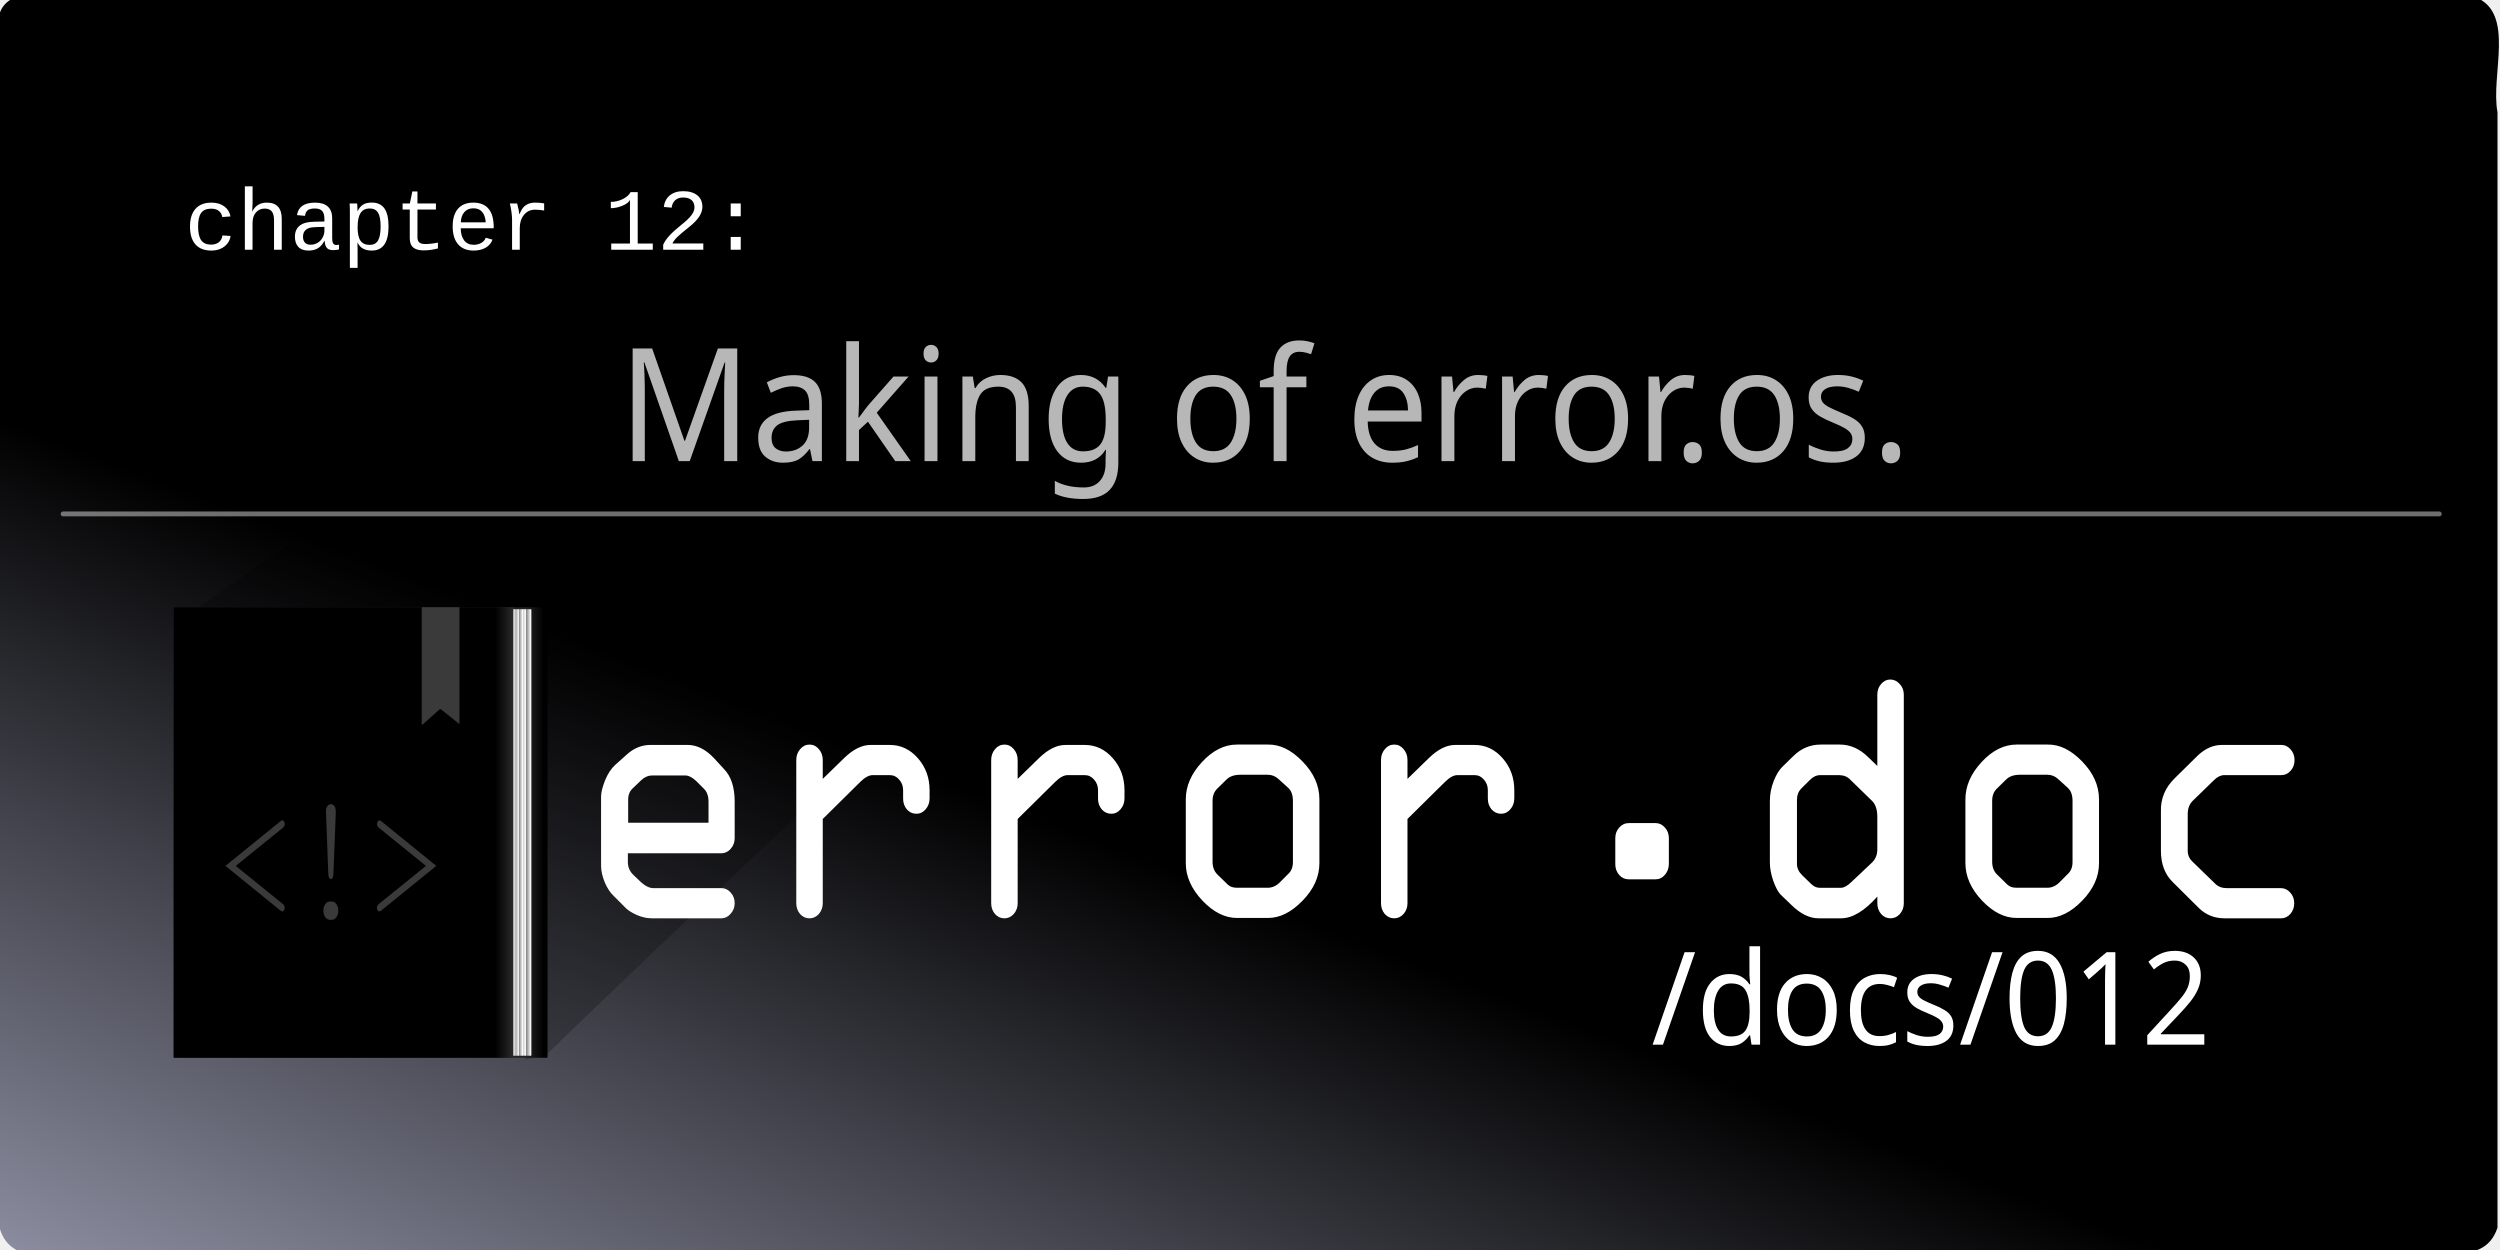
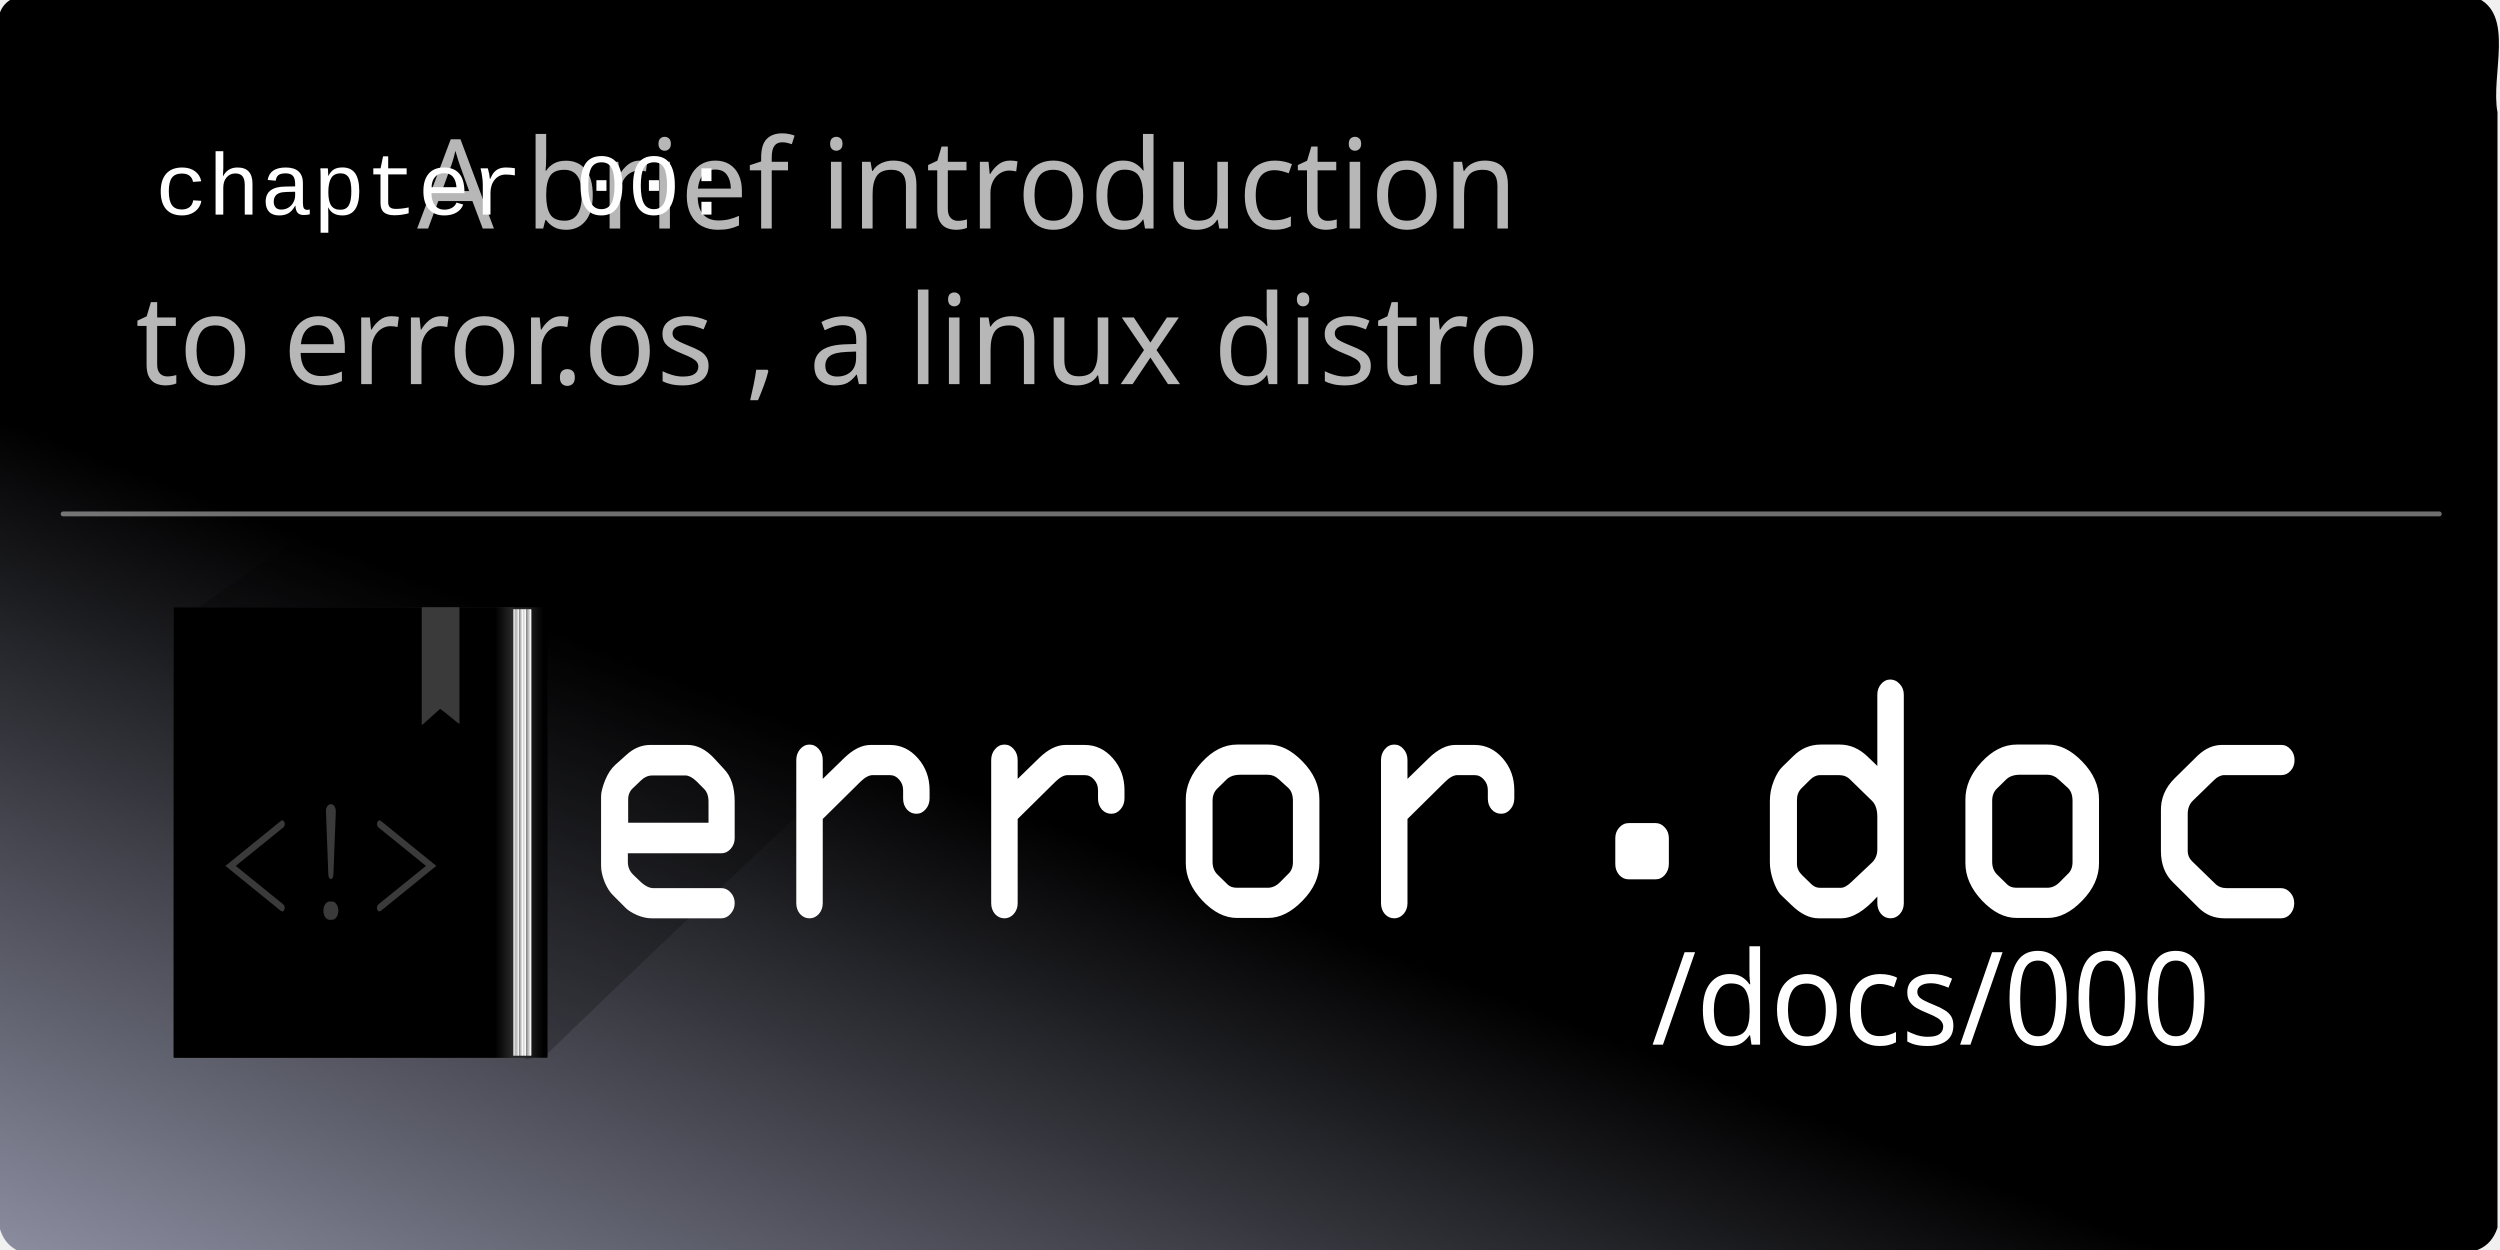
<svg xmlns="http://www.w3.org/2000/svg" xmlns:xlink="http://www.w3.org/1999/xlink" version="1.1" id="svg1" width="1280" height="640" viewBox="0 0 1280 640" xml:space="preserve">
  <defs id="defs1">
    <linearGradient id="linearGradient1">
      <stop style="stop-color:#dee1ff;stop-opacity:1;" offset="0.271" id="stop1" />
      <stop style="stop-color:#000000;stop-opacity:1;" offset="1" id="stop2" />
    </linearGradient>
    <linearGradient xlink:href="#linearGradient1" id="linearGradient2" x1="11.766" y1="226.411" x2="51.842" y2="111.2" gradientUnits="userSpaceOnUse" gradientTransform="matrix(6.537437,0,0,7.213108,-71.14153,-484.9366)" />
    <linearGradient id="linearGradient31">
      <stop style="stop-color:#000000;stop-opacity:1;" offset="0.947" id="stop31" />
      <stop style="stop-color:#2b2b2b;stop-opacity:1;" offset="1" id="stop32" />
    </linearGradient>
    <linearGradient id="linearGradient28">
      <stop style="stop-color:#222222;stop-opacity:1;" offset="0.945" id="stop29" />
      <stop style="stop-color:#000000;stop-opacity:1;" offset="0.989" id="stop30" />
    </linearGradient>
    <linearGradient id="linearGradient20">
      <stop style="stop-color:#ffffff;stop-opacity:1;" offset="0.577" id="stop20" />
      <stop style="stop-color:#aeaeae;stop-opacity:1;" offset="0.61" id="stop22" />
      <stop style="stop-color:#ffffff;stop-opacity:1;" offset="0.656" id="stop23" />
      <stop style="stop-color:#8b8b8b;stop-opacity:1;" offset="0.656" id="stop24" />
      <stop style="stop-color:#ffffff;stop-opacity:1;" offset="0.705" id="stop25" />
      <stop style="stop-color:#cbcbcb;stop-opacity:1;" offset="0.705" id="stop26" />
      <stop style="stop-color:#ffffff;stop-opacity:1;" offset="0.749" id="stop27" />
      <stop style="stop-color:#7a7a7a;stop-opacity:1;" offset="0.749" id="stop28" />
      <stop style="stop-color:#ffffff;stop-opacity:1;" offset="0.818" id="stop21" />
    </linearGradient>
    <linearGradient xlink:href="#linearGradient20" id="linearGradient21" x1="109.015" y1="102.578" x2="128.718" y2="102.578" gradientUnits="userSpaceOnUse" />
    <linearGradient xlink:href="#linearGradient28" id="linearGradient30" x1="27.89" y1="102.751" x2="129.662" y2="102.751" gradientUnits="userSpaceOnUse" />
    <linearGradient xlink:href="#linearGradient31" id="linearGradient32" x1="27.89" y1="102.751" x2="120.366" y2="102.751" gradientUnits="userSpaceOnUse" />
+     <filter style="color-interpolation-filters:sRGB" id="filter11" x="-0.221" y="-0.179" width="1.443" height="1.357">
+       <feGaussianBlur stdDeviation="1.513" id="feGaussianBlur11" />
+     </filter>
+     <linearGradient id="linearGradient14">
+       <stop style="stop-color:#ffffff;stop-opacity:1;" offset="0" id="stop14" />
+       <stop style="stop-color:#000000;stop-opacity:0;" offset="1" id="stop15" />
+     </linearGradient>
+     <linearGradient id="linearGradient12">
+       <stop style="stop-color:#f9f9f9;stop-opacity:1;" offset="0" id="stop12" />
+       <stop style="stop-color:#f9f9f9;stop-opacity:0;" offset="1" id="stop13" />
+     </linearGradient>
+     <linearGradient id="linearGradient8">
+       <stop style="stop-color:#e6edff;stop-opacity:1;" offset="0.122" id="stop8" />
+       <stop style="stop-color:#b2c8c8;stop-opacity:1;" offset="0.871" id="stop10" />
+       <stop style="stop-color:#000211;stop-opacity:1;" offset="0.998" id="stop9" />
+     </linearGradient>
+     <filter style="color-interpolation-filters:sRGB" id="filter5" x="-0.03" y="-0.841" width="1.059" height="2.682">
+       <feGaussianBlur stdDeviation="0.491" id="feGaussianBlur5" />
+     </filter>
+     <filter style="color-interpolation-filters:sRGB" id="filter6" x="-0.022" y="-0.049" width="1.044" height="1.098">
+       <feGaussianBlur stdDeviation="0.366" id="feGaussianBlur6" />
+     </filter>
+     <linearGradient xlink:href="#linearGradient8" id="linearGradient9" x1="24.349" y1="4.003" x2="23.651" y2="43.997" gradientUnits="userSpaceOnUse" />
+     <filter style="color-interpolation-filters:sRGB" id="filter10" x="-0.065" y="-0.04" width="1.134" height="1.101">
+       <feGaussianBlur stdDeviation="0.668" id="feGaussianBlur10" />
+     </filter>
+     <filter style="color-interpolation-filters:sRGB" id="filter12" x="-0.07" y="-0.044" width="1.144" height="1.11">
+       <feGaussianBlur stdDeviation="0.745" id="feGaussianBlur12" />
+     </filter>
+     <linearGradient xlink:href="#linearGradient12" id="linearGradient13" x1="1.227" y1="24.663" x2="46.773" y2="24.663" gradientUnits="userSpaceOnUse" />
+     <filter style="color-interpolation-filters:sRGB" id="filter13" x="-0.118" y="-0.136" width="1.236" height="1.272">
+       <feGaussianBlur stdDeviation="1.16" id="feGaussianBlur13" />
+     </filter>
+     <linearGradient xlink:href="#linearGradient14" id="linearGradient15" x1="5.977" y1="24.672" x2="41.469" y2="24.672" gradientUnits="userSpaceOnUse" />
+     <filter style="color-interpolation-filters:sRGB" id="filter15" x="-0.06" y="-0.058" width="1.12" height="1.115">
+       <feGaussianBlur stdDeviation="0.889" id="feGaussianBlur15" />
+     </filter>
+     <linearGradient id="linearGradient29">
+       <stop style="stop-color:#ffffff;stop-opacity:1;" offset="0" id="stop29-5" />
+       <stop style="stop-color:#cccccc;stop-opacity:1;" offset="1" id="stop30-1" />
+     </linearGradient>
+     <linearGradient id="linearGradient27">
+       <stop style="stop-color:#ffffff;stop-opacity:1;" offset="0" id="stop27-7" />
+       <stop style="stop-color:#c5c5c5;stop-opacity:1;" offset="1" id="stop28-1" />
+     </linearGradient>
+     <filter style="color-interpolation-filters:sRGB" id="filter19" x="-0.051" y="-0.05" width="1.102" height="1.1">
+       <feGaussianBlur stdDeviation="0.553" id="feGaussianBlur19" />
+     </filter>
+     <filter style="color-interpolation-filters:sRGB" id="filter20" x="-0.244" y="-0.39" width="1.488" height="1.78">
+       <feGaussianBlur stdDeviation="0.812" id="feGaussianBlur20" />
+     </filter>
+     <filter style="color-interpolation-filters:sRGB" id="filter21" x="-0.098" y="-0.084" width="1.196" height="1.168">
+       <feGaussianBlur stdDeviation="0.489" id="feGaussianBlur21" />
+     </filter>
+     <filter style="color-interpolation-filters:sRGB" id="filter22" x="-0.076" y="-0.049" width="1.152" height="1.099">
+       <feGaussianBlur stdDeviation="0.821" id="feGaussianBlur22" />
+     </filter>
+     <filter style="color-interpolation-filters:sRGB" id="filter23" x="-0.071" y="-0.071" width="1.142" height="1.143">
+       <feGaussianBlur stdDeviation="0.415" id="feGaussianBlur23" />
+     </filter>
+     <filter style="color-interpolation-filters:sRGB" id="filter24" x="-0.052" y="-0.064" width="1.103" height="1.127">
+       <feGaussianBlur stdDeviation="0.301" id="feGaussianBlur24" />
+     </filter>
+     <filter style="color-interpolation-filters:sRGB" id="filter25" x="-0.081" y="-0.087" width="1.161" height="1.174">
+       <feGaussianBlur stdDeviation="0.403" id="feGaussianBlur25" />
+     </filter>
+     <filter style="color-interpolation-filters:sRGB" id="filter26" x="-0.153" y="-0.31" width="1.305" height="1.62">
+       <feGaussianBlur stdDeviation="0.428" id="feGaussianBlur26" />
+     </filter>
+     <linearGradient xlink:href="#linearGradient27" id="linearGradient28-1" x1="-26.046" y1="9.865" x2="-27.341" y2="13.423" gradientUnits="userSpaceOnUse" />
+     <linearGradient xlink:href="#linearGradient29" id="linearGradient30-5" x1="22.814" y1="11.723" x2="19.028" y2="11.723" gradientUnits="userSpaceOnUse" />
+     <filter style="color-interpolation-filters:sRGB" id="filter30" x="-0.403" y="-0.608" width="1.807" height="2.217">
+       <feGaussianBlur stdDeviation="1.194" id="feGaussianBlur30" />
+     </filter>
+     <linearGradient id="linearGradient10">
+       <stop style="stop-color:#22ce73;stop-opacity:1;" offset="0" id="stop10-7" />
+       <stop style="stop-color:#11663a;stop-opacity:1;" offset="1" id="stop11-4" />
+     </linearGradient>
+     <filter style="color-interpolation-filters:sRGB" id="filter7" x="-0.053" y="-0.316" width="1.105" height="1.632">
+       <feGaussianBlur stdDeviation="0.527" id="feGaussianBlur7" />
+     </filter>
+     <filter style="color-interpolation-filters:sRGB" id="filter8" x="-0.019" y="-0.037" width="1.037" height="1.074">
+       <feGaussianBlur stdDeviation="0.309" id="feGaussianBlur8" />
+     </filter>
+     <filter style="color-interpolation-filters:sRGB" id="filter9" x="-0.017" y="-0.036" width="1.034" height="1.072">
+       <feGaussianBlur stdDeviation="0.281" id="feGaussianBlur9" />
+     </filter>
+     <filter style="color-interpolation-filters:sRGB" id="filter10-2" x="-0.075" y="-0.297" width="1.149" height="1.594">
+       <feGaussianBlur stdDeviation="1.059" id="feGaussianBlur10-7" />
+     </filter>
+     <linearGradient xlink:href="#linearGradient10" id="linearGradient11-7" x1="4" y1="24" x2="44" y2="24" gradientUnits="userSpaceOnUse" />
  </defs>
  <g id="g1">
    <path id="rect1" style="fill:url(#linearGradient2);fill-rule:evenodd;stroke-width:0.252;stroke-linecap:round;stroke-linejoin:round;stroke-miterlimit:3.6" d="m 10.426,-1.421 c 419.031,0 838.063,0 1257.094,0 20.464,8.212 7.572,39.874 11.195,58.882 0,190.367 0,380.733 0,571.1 -7.443,22.579 -36.139,8.355 -53.367,12.353 -404.974,0 -809.949,0 -1214.923,0 -20.464,-8.212 -7.572,-39.874 -11.195,-58.882 0,-190.367 0,-380.733 0,-571.1 C -0.931,4.309 4.423,-1.599 10.426,-1.421 Z" />
    <path style="opacity:0.227;fill:#000000;fill-opacity:1;fill-rule:evenodd;stroke-width:0.139;stroke-linecap:round;stroke-linejoin:round;stroke-miterlimit:3.6" d="M 96.571,314.37 269.166,542.442 l 10.274,-2.055 c 0,0 30.821,-30.821 207.525,-197.251 C 663.669,176.704 809.553,61.641 809.553,61.641 L 484.91,45.203 Z" id="path3" />
    <g id="g32" transform="matrix(1.880835,0,0,2.049539,36.46542,215.6389)">
      <path id="rect17" style="opacity:1;fill:url(#linearGradient30);fill-rule:evenodd;stroke-width:0.033;stroke-linecap:round;stroke-linejoin:round;stroke-miterlimit:3.6" d="M 28.034,46.483 H 129.518 c 0.08,0 0.144,0.064 0.144,0.144 V 158.876 c 0,0.08 -0.064,0.144 -0.144,0.144 H 28.034 c -0.08,0 -0.144,-0.064 -0.144,-0.144 V 46.627 c 0,-0.08 0.064,-0.144 0.144,-0.144 z" />
      <path id="rect16" style="opacity:1;fill:url(#linearGradient21);fill-rule:evenodd;stroke-width:0.033;stroke-linecap:round;stroke-linejoin:round;stroke-miterlimit:3.6" d="m 30.975,46.972 h 94.133 c 0.083,0 0.15,0.067 0.15,0.15 V 158.38 c 0,0.083 -0.067,0.15 -0.15,0.15 H 30.975 c -0.083,0 -0.15,-0.067 -0.15,-0.15 V 47.122 c 0,-0.083 0.067,-0.15 0.15,-0.15 z" />
      <path id="rect15" style="opacity:1;fill:url(#linearGradient32);fill-rule:evenodd;stroke-width:0.031;stroke-linecap:round;stroke-linejoin:round;stroke-miterlimit:3.6" d="m 28.034,46.483 h 92.188 c 0.08,0 0.144,0.064 0.144,0.144 V 158.876 c 0,0.08 -0.064,0.144 -0.144,0.144 H 28.034 c -0.08,0 -0.144,-0.064 -0.144,-0.144 V 46.627 c 0,-0.08 0.064,-0.144 0.144,-0.144 z" />
      <path id="rect18" style="opacity:0.227;fill:#ffffff;fill-rule:evenodd;stroke-width:0.037;stroke-linecap:round;stroke-linejoin:round;stroke-miterlimit:3.6" d="m 95.585,46.483 h 9.929 c 0.096,0 0.173,0.077 0.173,0.173 v 29.012 c 0,0.096 -5.175,-3.863 -5.249,-3.803 l -4.853,3.975 c -0.074,0.061 -0.173,-0.077 -0.173,-0.173 V 46.656 c 0,-0.096 0.077,-0.173 0.173,-0.173 z" />
      <path style="font-size:38.923px;font-family:'Courier New';-inkscape-font-specification:'Courier New';opacity:0.227;fill:#ffffff;fill-rule:evenodd;stroke-width:0.12;stroke-linecap:round;stroke-linejoin:round;stroke-miterlimit:3.6" d="m 48.524,96.111 17.257,-9.617 q 0.418,-0.228 0.627,-0.228 0.323,0 0.551,0.247 0.247,0.228 0.247,0.551 0,0.475 -0.646,0.836 l -14.786,8.21 14.767,8.21 q 0.646,0.361 0.646,0.836 0,0.323 -0.247,0.57 -0.228,0.228 -0.551,0.228 -0.209,0 -0.627,-0.228 z M 83.228,84.955 82.506,97.84 q -0.038,0.608 -0.266,0.855 -0.209,0.247 -0.532,0.247 -0.342,0 -0.57,-0.247 Q 80.928,98.448 80.89,97.84 L 80.187,84.955 q -0.038,-0.456 -0.038,-0.665 0,-0.646 0.437,-1.083 0.456,-0.437 1.121,-0.437 0.665,0 1.102,0.437 0.437,0.437 0.437,1.102 0,0.19 -0.019,0.646 z m -1.901,18.853 h 0.741 q 0.817,0 1.387,0.589 0.589,0.57 0.589,1.387 0,0.836 -0.589,1.406 -0.589,0.57 -1.387,0.57 h -0.741 q -0.817,0 -1.406,-0.57 -0.57,-0.589 -0.57,-1.387 0,-0.855 0.589,-1.425 0.589,-0.57 1.387,-0.57 z m 33.544,-7.697 -17.257,9.617 q -0.418,0.228 -0.627,0.228 -0.323,0 -0.57,-0.228 -0.228,-0.247 -0.228,-0.57 0,-0.475 0.646,-0.836 l 14.786,-8.21 -14.767,-8.21 q -0.646,-0.361 -0.646,-0.836 0,-0.323 0.228,-0.551 0.247,-0.247 0.57,-0.247 0.209,0 0.627,0.228 z" id="text32" transform="scale(0.8651115,1.15592)" aria-label="&lt;!&gt;" />
    </g>
-     <text xml:space="preserve" style="font-size:77.887px;font-family:'OCR A Extended';-inkscape-font-specification:'OCR A Extended';writing-mode:lr-tb;direction:ltr;opacity:0.718;fill:#ffffff;fill-rule:evenodd;stroke-width:0.241;stroke-linecap:round;stroke-linejoin:round;stroke-miterlimit:3.6" x="328.355" y="227.665" id="text2" transform="scale(0.96428,1.037043)">
-       <tspan style="stroke-width:0.241" x="328.355" y="227.665" id="tspan24">Making of error.os. </tspan>
+     <text xml:space="preserve" style="font-size:62.67px;font-family:'OCR A Extended';-inkscape-font-specification:'OCR A Extended';writing-mode:lr-tb;direction:ltr;opacity:0.718;fill:#ffffff;fill-rule:evenodd;stroke-width:0.194;stroke-linecap:round;stroke-linejoin:round;stroke-miterlimit:3.6" x="70.549" y="115.074" id="text2" transform="scale(0.9833467,1.016935)">
+       <tspan style="stroke-width:0.194" x="70.549" y="115.074" id="tspan23">         A brief introduction</tspan>
+       <tspan style="stroke-width:0.194" x="70.549" y="193.411" id="tspan24">to error.os , a linux distro</tspan>
    </text>
    <g id="g9" transform="matrix(5.20646,0,0,5.587417,239.8609,-314.6954)">
      <path d="m 26.178,129.786 v 3.342 q 0,0.56 -0.387,0.971 -0.387,0.412 -0.914,0.412 h -9.204 v 0.807 q 0,0.708 0.573,1.202 l 0.759,0.675 q 0.62,0.51 1.178,0.51 h 6.694 q 0.527,0 0.914,0.412 0.387,0.395 0.387,0.971 0,0.56 -0.403,0.971 -0.387,0.412 -0.899,0.412 h -6.864 q -0.682,0 -1.441,-0.296 -0.744,-0.313 -1.1,-0.642 l -1.162,-1.087 q -0.542,-0.461 -0.914,-1.284 -0.356,-0.823 -0.356,-1.515 v -6.339 q 0,-0.543 0.387,-1.465 0.403,-0.922 1.007,-1.432 l 1.085,-0.906 q 1.069,-0.922 2.371,-0.922 h 3.657 q 1.379,0 2.603,1.218 l 0.976,0.988 q 1.054,1.004 1.054,2.997 z m -10.475,-0.214 v 2.14 h 7.902 v -1.926 q 0,-0.774 -0.449,-1.185 l -0.759,-0.708 q -0.589,-0.51 -1.054,-0.51 h -3.269 q -0.604,0 -1.1,0.445 l -0.759,0.675 q -0.511,0.412 -0.511,1.07 z m 16.533,9.517 v -13.122 q 0,-0.576 0.372,-0.988 0.387,-0.428 0.93,-0.428 0.542,0 0.914,0.412 0.387,0.412 0.387,1.004 v 1.729 l 2.123,-1.926 q 1.317,-1.185 2.572,-1.185 h 1.906 q 1.611,0 2.758,1.218 1.147,1.218 1.147,2.931 v 0.741 q 0,0.593 -0.387,1.004 -0.372,0.412 -0.914,0.412 -0.542,0 -0.93,-0.395 -0.372,-0.412 -0.372,-0.988 v -0.774 q 0,-0.576 -0.387,-0.971 -0.372,-0.412 -0.914,-0.412 H 39.751 q -0.542,0 -1.209,0.609 l -3.703,3.408 v 7.722 q 0,0.576 -0.387,0.988 -0.387,0.395 -0.914,0.395 -0.542,0 -0.93,-0.395 -0.372,-0.412 -0.372,-0.988 z m 19.167,0 v -13.122 q 0,-0.576 0.372,-0.988 0.387,-0.428 0.93,-0.428 0.542,0 0.914,0.412 0.387,0.412 0.387,1.004 v 1.729 l 2.123,-1.926 q 1.317,-1.185 2.572,-1.185 h 1.906 q 1.611,0 2.758,1.218 1.147,1.218 1.147,2.931 v 0.741 q 0,0.593 -0.387,1.004 -0.372,0.412 -0.914,0.412 -0.542,0 -0.93,-0.395 -0.372,-0.412 -0.372,-0.988 v -0.774 q 0,-0.576 -0.387,-0.971 -0.372,-0.412 -0.914,-0.412 h -1.689 q -0.542,0 -1.209,0.609 l -3.703,3.408 v 7.722 q 0,0.576 -0.387,0.988 -0.387,0.395 -0.914,0.395 -0.542,0 -0.93,-0.395 -0.372,-0.412 -0.372,-0.988 z m 32.276,-9.517 v 5.845 q 0,1.86 -1.658,3.441 -1.642,1.581 -3.393,1.581 h -3.052 q -1.782,0 -3.409,-1.597 -1.627,-1.614 -1.627,-3.425 v -5.845 q 0,-1.811 1.58,-3.408 1.596,-1.614 3.455,-1.614 h 3.052 q 1.751,-0.033 3.393,1.548 1.658,1.581 1.658,3.474 z m -10.506,0.115 v 5.598 q 0,0.757 0.511,1.202 l 0.976,0.889 q 0.325,0.296 0.914,0.296 h 3.022 q 0.666,0 1.209,-0.51 l 0.79,-0.741 q 0.48,-0.395 0.48,-1.103 v -5.598 q 0,-0.823 -0.48,-1.218 L 79.681,127.728 q -0.465,-0.412 -1.085,-0.412 H 75.901 q -0.883,0 -1.364,0.445 l -0.883,0.807 q -0.48,0.428 -0.48,1.12 z m 16.564,9.401 v -13.122 q 0,-0.576 0.372,-0.988 0.387,-0.428 0.93,-0.428 0.542,0 0.914,0.412 0.387,0.412 0.387,1.004 v 1.729 l 2.123,-1.926 q 1.317,-1.185 2.572,-1.185 h 1.906 q 1.611,0 2.758,1.218 1.147,1.218 1.147,2.931 v 0.741 q 0,0.593 -0.387,1.004 -0.372,0.412 -0.914,0.412 -0.542,0 -0.93,-0.395 -0.372,-0.412 -0.372,-0.988 v -0.774 q 0,-0.576 -0.387,-0.971 -0.372,-0.412 -0.914,-0.412 H 97.253 q -0.542,0 -1.209,0.609 l -3.703,3.408 v 7.722 q 0,0.576 -0.387,0.988 -0.387,0.395 -0.914,0.395 -0.542,0 -0.93,-0.395 -0.372,-0.412 -0.372,-0.988 z m 24.373,-7.343 h 2.634 q 0.527,0 0.914,0.412 0.387,0.395 0.387,0.971 v 2.354 q 0,0.576 -0.387,1.004 -0.372,0.412 -0.914,0.412 h -2.665 q -0.542,0 -0.93,-0.412 -0.372,-0.412 -0.372,-0.971 v -2.387 q 0,-0.576 0.387,-0.971 0.387,-0.412 0.945,-0.412 z m 24.435,-5.236 v -6.536 q 0,-0.576 0.372,-0.971 0.372,-0.412 0.899,-0.412 0.542,0 0.93,0.412 0.403,0.395 0.403,0.971 v 19.115 q 0,0.576 -0.387,0.988 -0.387,0.395 -0.914,0.395 -0.558,0 -0.93,-0.395 -0.372,-0.412 -0.372,-0.988 v -0.609 q -1.906,1.992 -3.564,1.992 h -2.216 q -1.333,0 -2.665,-1.218 l -1.085,-0.971 q -0.372,-0.379 -0.713,-1.268 -0.325,-0.889 -0.325,-1.663 v -5.631 q 0,-0.938 0.372,-1.811 0.372,-0.889 0.868,-1.334 l 1.069,-0.971 q 1.147,-1.054 2.696,-1.054 h 1.875 q 1.534,0 2.789,1.153 z m -3.781,0.84 h -1.813 q -0.573,0 -1.038,0.445 l -0.837,0.774 q -0.434,0.412 -0.434,1.054 v 5.861 q 0,0.576 0.511,1.037 l 0.852,0.774 q 0.403,0.379 0.852,0.379 h 2.123 q 0.418,0 0.992,-0.51 l 2.061,-1.811 q 0.511,-0.477 0.511,-1.185 v -2.997 q 0,-1.004 -0.542,-1.482 l -2.123,-1.926 q -0.418,-0.412 -1.116,-0.412 z m 25.582,2.223 v 5.845 q 0,1.86 -1.658,3.441 -1.642,1.581 -3.393,1.581 h -3.052 q -1.782,0 -3.409,-1.597 -1.627,-1.614 -1.627,-3.425 v -5.845 q 0,-1.811 1.58,-3.408 1.596,-1.614 3.455,-1.614 h 3.052 q 1.751,-0.033 3.393,1.548 1.658,1.581 1.658,3.474 z m -10.506,0.115 v 5.598 q 0,0.757 0.511,1.202 l 0.976,0.889 q 0.325,0.296 0.914,0.296 h 3.022 q 0.666,0 1.209,-0.51 l 0.79,-0.741 q 0.48,-0.395 0.48,-1.103 v -5.598 q 0,-0.823 -0.48,-1.218 l -0.914,-0.774 q -0.465,-0.412 -1.085,-0.412 h -2.696 q -0.883,0 -1.364,0.445 l -0.883,0.807 q -0.48,0.428 -0.48,1.12 z m 28.402,10.784 h -5.563 q -1.472,0 -2.51,-0.938 l -2.526,-2.338 q -1.209,-1.07 -1.209,-2.898 v -3.606 q -0.062,-1.762 1.364,-3.062 l 2.278,-2.091 q 1.1,-0.955 2.355,-0.955 h 5.842 q 0.542,0 0.914,0.412 0.387,0.395 0.387,0.971 0,0.593 -0.387,0.988 -0.372,0.395 -0.914,0.395 h -5.594 q -0.527,0 -1.007,0.445 l -2.092,1.893 q -0.511,0.461 -0.511,1.235 v 3.375 q 0,0.543 0.403,0.922 l 2.293,2.075 q 0.434,0.412 1.147,0.412 h 5.33 q 0.527,0 0.914,0.412 0.387,0.395 0.387,0.971 0,0.576 -0.387,0.988 -0.372,0.395 -0.914,0.395 z" id="text7" style="font-size:34.433px;font-family:'OCR A Extended';-inkscape-font-specification:'OCR A Extended';fill:#ffffff;fill-rule:evenodd;stroke-width:0.101;stroke-linecap:round;stroke-linejoin:round;stroke-miterlimit:3.6" aria-label="error.doc" />
      <text xml:space="preserve" style="font-size:11.853px;font-family:'OCR A Extended';-inkscape-font-specification:'OCR A Extended';writing-mode:lr-tb;direction:ltr;opacity:1;fill:#ffffff;fill-rule:evenodd;stroke-width:0.037;stroke-linecap:round;stroke-linejoin:round;stroke-miterlimit:3.6" x="116.323" y="152.044" id="text1">
-         <tspan id="tspan1" style="stroke-width:0.037" x="116.323" y="152.044">/docs/012</tspan>
+         <tspan id="tspan1" style="stroke-width:0.037" x="116.323" y="152.044">/docs/000</tspan>
      </text>
    </g>
    <rect style="opacity:0.43;fill:#ffffff;fill-rule:evenodd;stroke-width:0.252;stroke-linecap:round;stroke-linejoin:round;stroke-miterlimit:3.6" id="rect6" width="1219.127" height="2.496" x="31.061" y="261.882" ry="1.248" />
-     <text xml:space="preserve" style="font-size:44.8px;font-family:'Courier New';-inkscape-font-specification:'Courier New';writing-mode:lr-tb;direction:ltr;opacity:1;fill:#ffffff;fill-rule:evenodd;stroke-width:0.139;stroke-linecap:round;stroke-linejoin:round;stroke-miterlimit:3.6" x="94.438" y="127.855" id="text3">
-       <tspan id="tspan2" x="94.438" y="127.855">chapter 12:</tspan>
+     <text xml:space="preserve" style="font-size:44.8px;font-family:'Courier New';-inkscape-font-specification:'Courier New';writing-mode:lr-tb;direction:ltr;opacity:1;fill:#ffffff;fill-rule:evenodd;stroke-width:0.139;stroke-linecap:round;stroke-linejoin:round;stroke-miterlimit:3.6" x="79.45" y="109.869" id="text3">
+       <tspan id="tspan2" x="79.45" y="109.869">chapter 00:</tspan>
    </text>
  </g>
</svg>
